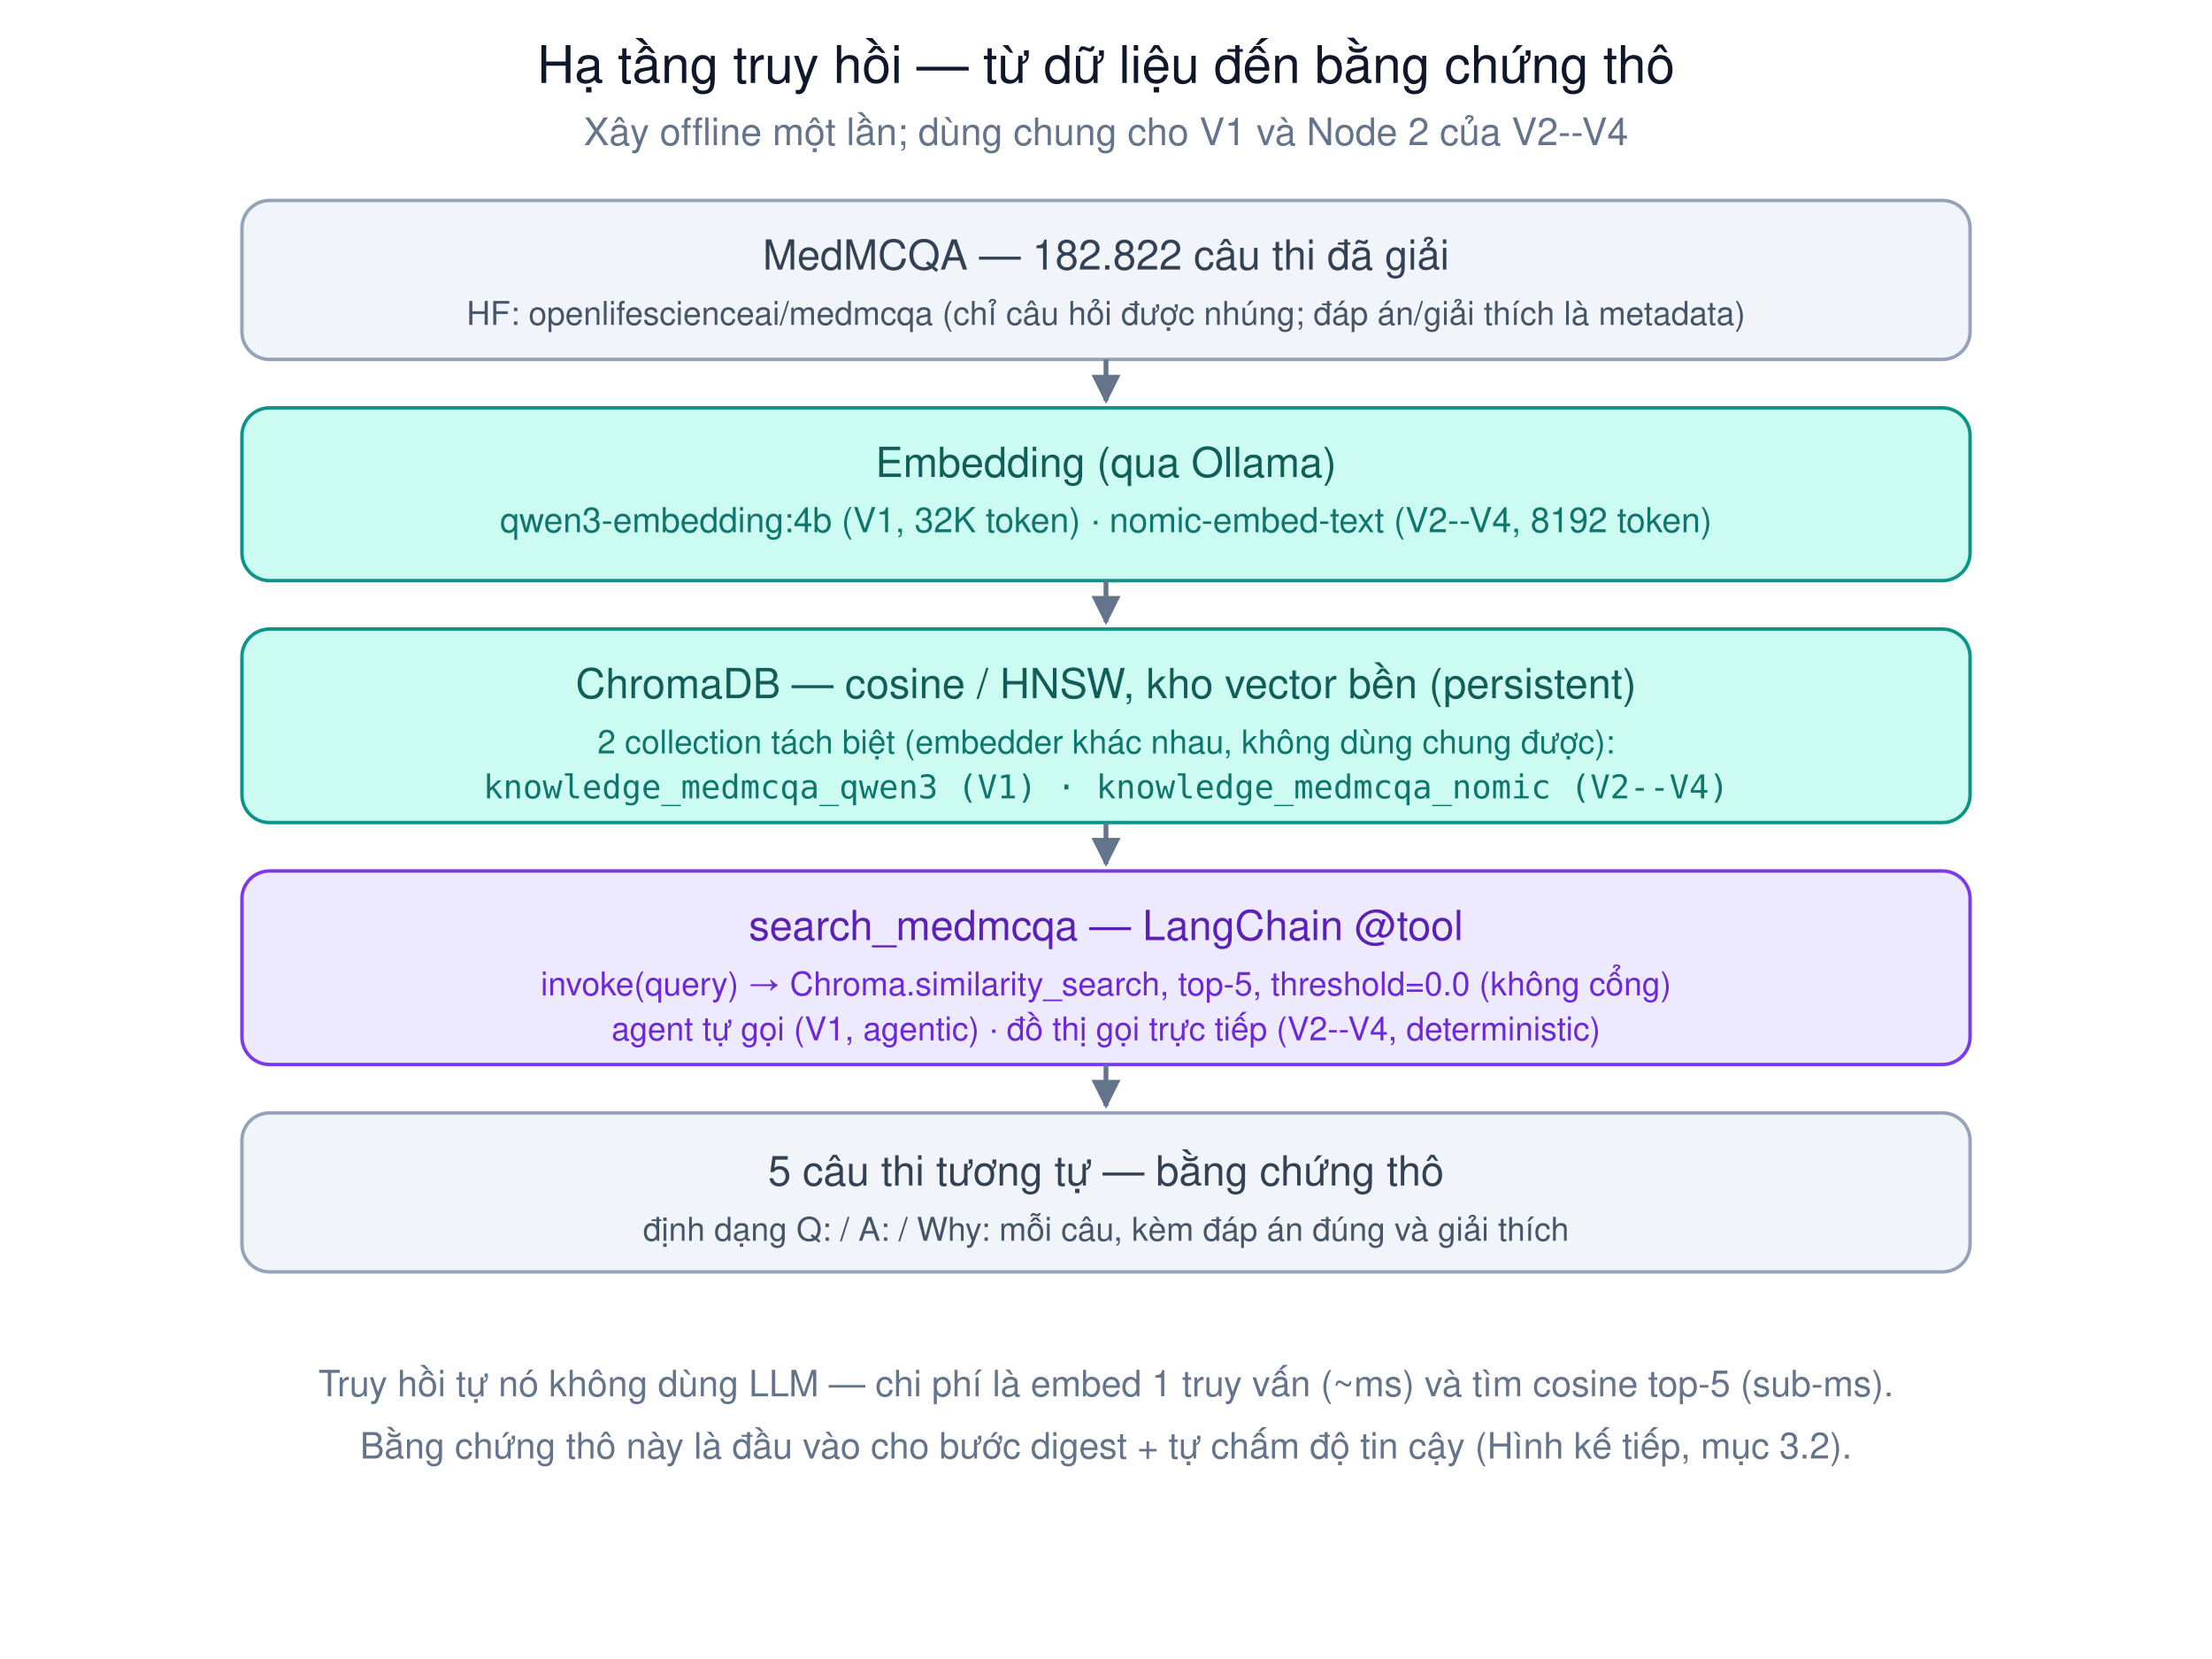
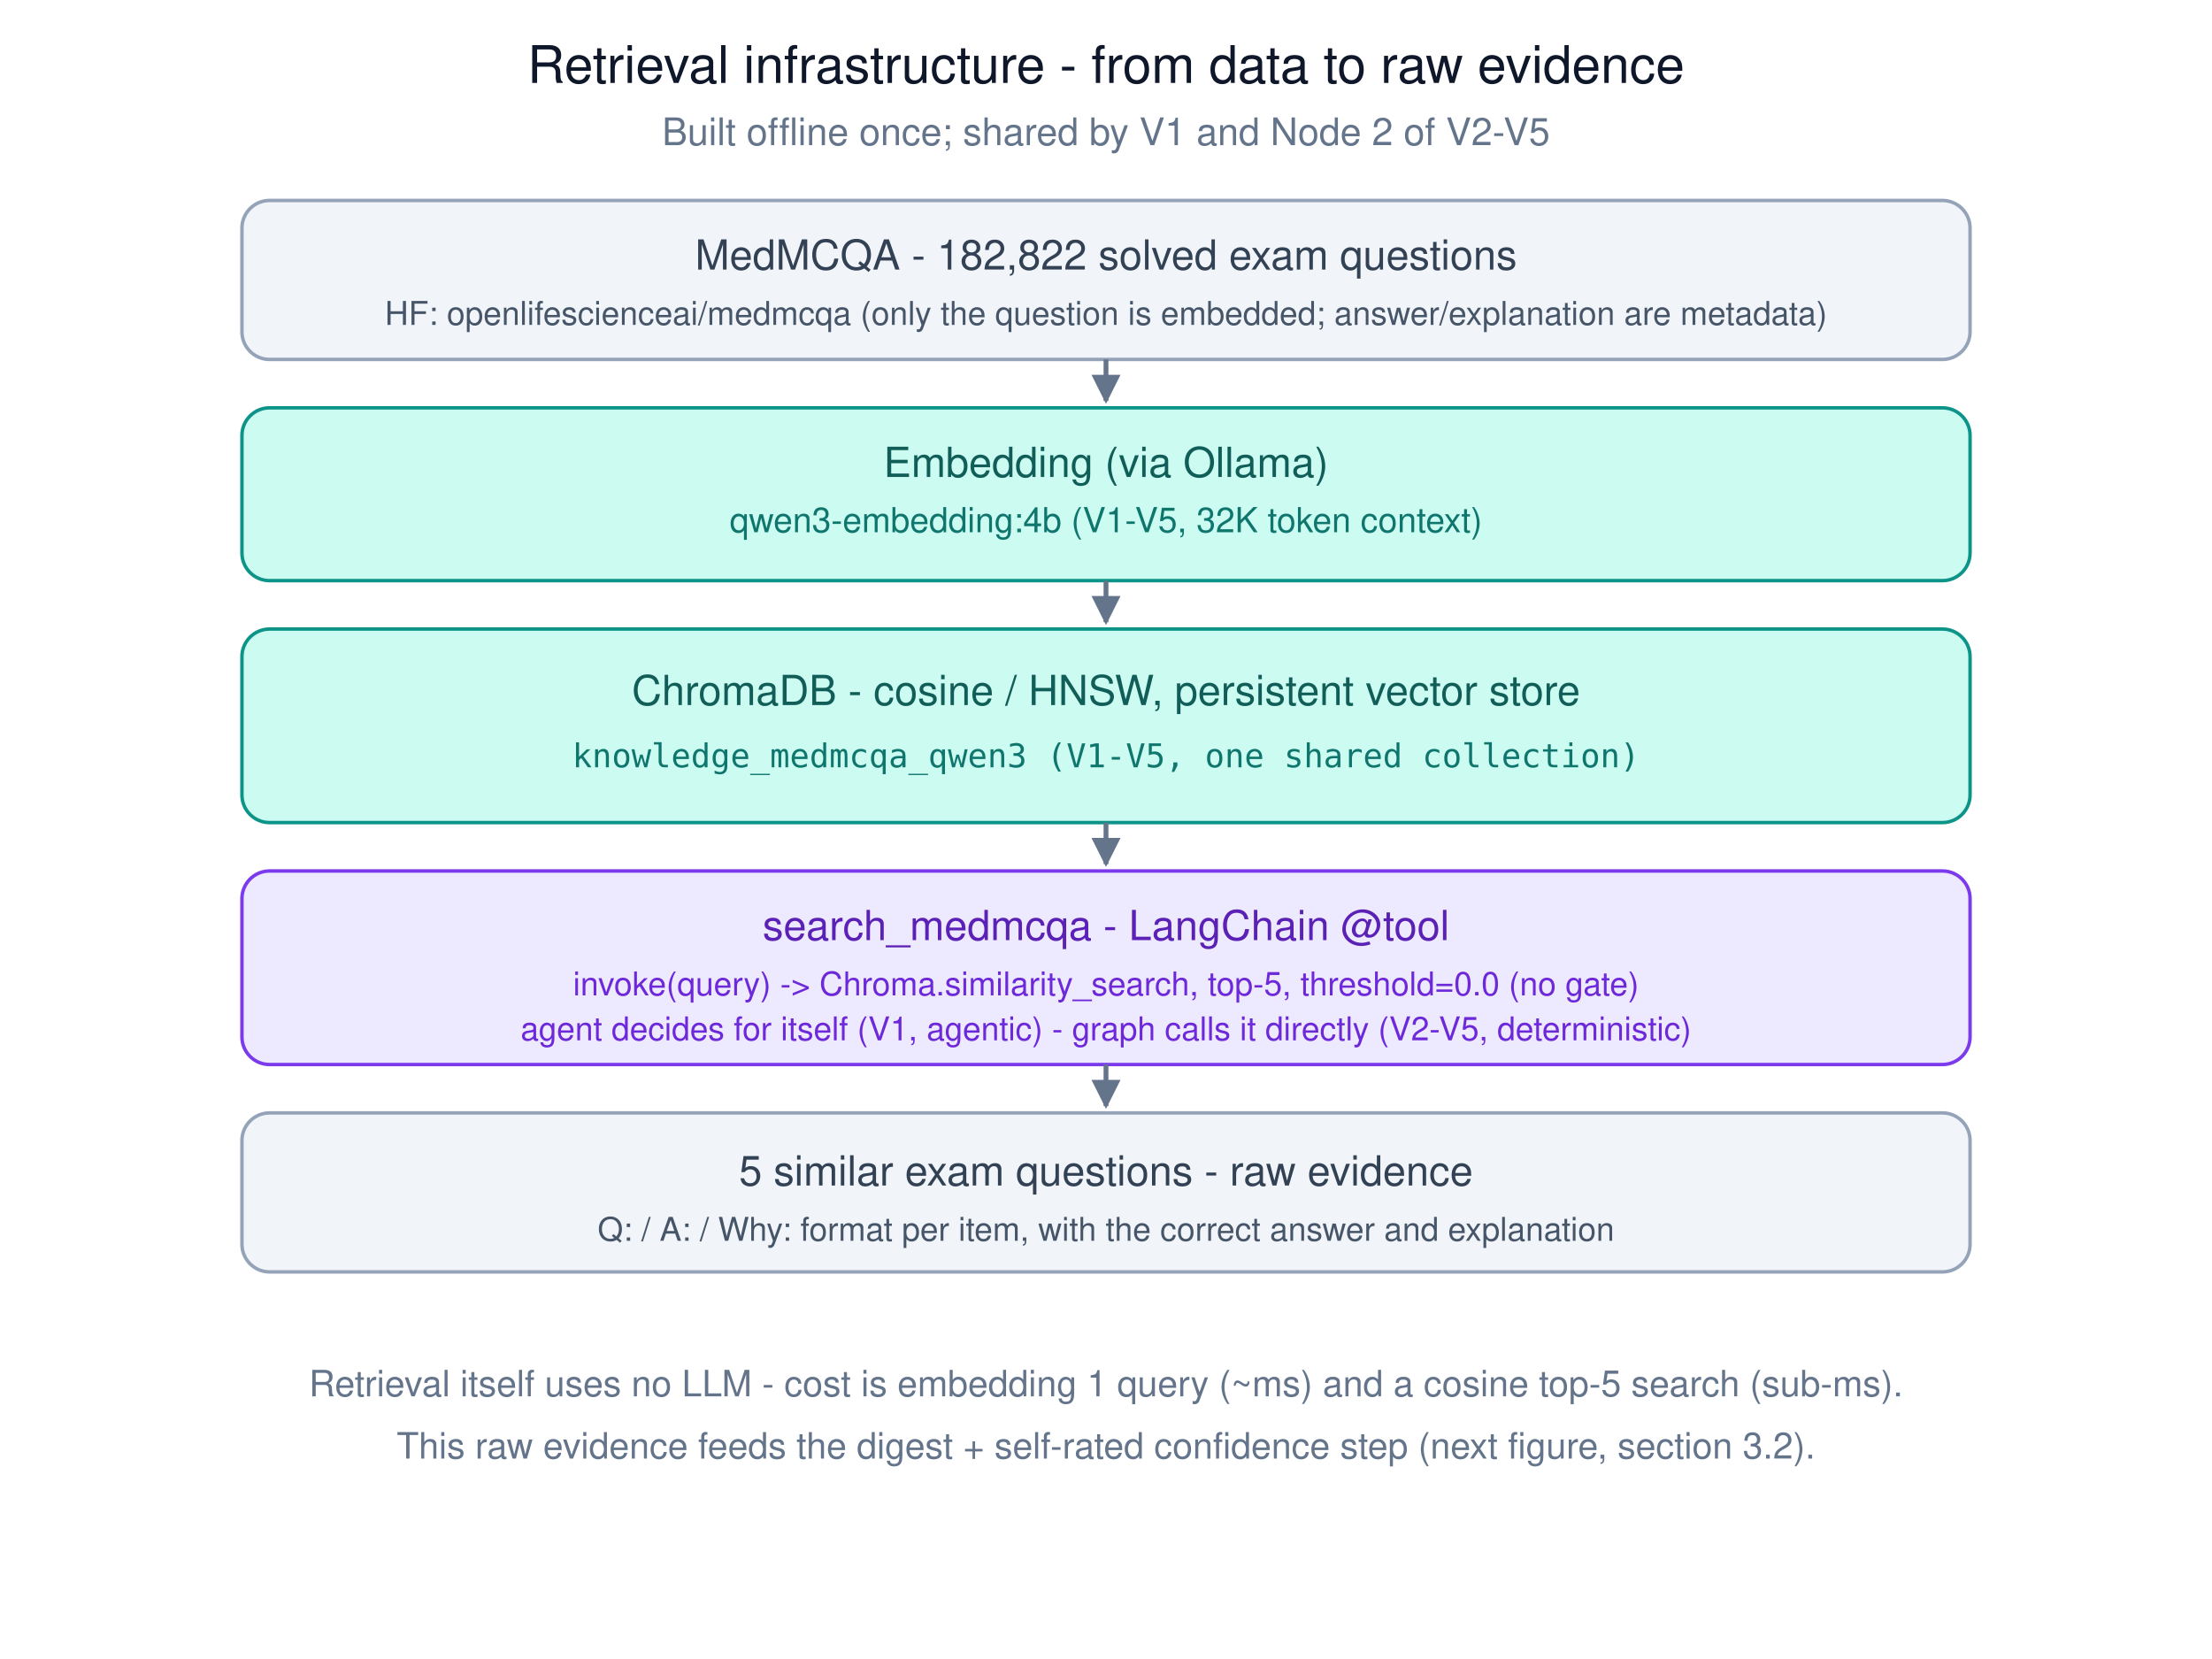
<svg xmlns="http://www.w3.org/2000/svg" width="640" height="480" viewBox="0 0 640 480" font-family="Helvetica, Arial, sans-serif">
  <defs>
    <marker id="ri" viewBox="0 0 10 10" refX="9" refY="5" markerWidth="6" markerHeight="6" orient="auto-start-reverse">
      <path d="M0,0 L10,5 L0,10 z" fill="#64748B" />
    </marker>
  </defs>
-   <text x="320" y="24" text-anchor="middle" font-size="15" font-weight="500" fill="#0F172A">Hạ tầng truy hồi — từ dữ liệu đến bằng chứng thô</text>
-   <text x="320" y="42" text-anchor="middle" font-size="11" fill="#64748B">Xây offline một lần; dùng chung cho V1 và Node 2 của V2--V4</text>
+   <text x="320" y="24" text-anchor="middle" font-size="15" font-weight="500" fill="#0F172A">Retrieval infrastructure - from data to raw evidence</text>
+   <text x="320" y="42" text-anchor="middle" font-size="11" fill="#64748B">Built offline once; shared by V1 and Node 2 of V2-V5</text>
  <rect x="70" y="58" width="500" height="46" rx="8" fill="#F1F5F9" stroke="#94A3B8" />
-   <text x="320" y="78" text-anchor="middle" font-size="12" font-weight="500" fill="#334155">MedMCQA — 182.822 câu thi đã giải</text>
-   <text x="320" y="94" text-anchor="middle" font-size="9.5" fill="#475569">HF: openlifescienceai/medmcqa (chỉ câu hỏi được nhúng; đáp án/giải thích là metadata)</text>
+   <text x="320" y="78" text-anchor="middle" font-size="12" font-weight="500" fill="#334155">MedMCQA - 182,822 solved exam questions</text>
+   <text x="320" y="94" text-anchor="middle" font-size="9.5" fill="#475569">HF: openlifescienceai/medmcqa (only the question is embedded; answer/explanation are metadata)</text>
  <line x1="320" y1="104" x2="320" y2="116" stroke="#64748B" stroke-width="1.4" marker-end="url(#ri)" />
  <rect x="70" y="118" width="500" height="50" rx="8" fill="#CCFBF1" stroke="#0D9488" />
-   <text x="320" y="138" text-anchor="middle" font-size="12" font-weight="500" fill="#115E59">Embedding (qua Ollama)</text>
-   <text x="320" y="154" text-anchor="middle" font-size="10" fill="#0F766E">qwen3-embedding:4b (V1, 32K token) · nomic-embed-text (V2--V4, 8192 token)</text>
+   <text x="320" y="138" text-anchor="middle" font-size="12" font-weight="500" fill="#115E59">Embedding (via Ollama)</text>
+   <text x="320" y="154" text-anchor="middle" font-size="10" fill="#0F766E">qwen3-embedding:4b (V1-V5, 32K token context)</text>
  <line x1="320" y1="168" x2="320" y2="180" stroke="#64748B" stroke-width="1.4" marker-end="url(#ri)" />
  <rect x="70" y="182" width="500" height="56" rx="8" fill="#CCFBF1" stroke="#0D9488" />
-   <text x="320" y="202" text-anchor="middle" font-size="12" font-weight="500" fill="#115E59">ChromaDB — cosine / HNSW, kho vector bền (persistent)</text>
-   <text x="320" y="218" text-anchor="middle" font-size="9.5" fill="#0F766E">2 collection tách biệt (embedder khác nhau, không dùng chung được):</text>
-   <text x="320" y="231" text-anchor="middle" font-size="9.5" font-family="monospace" fill="#0F766E">knowledge_medmcqa_qwen3 (V1) · knowledge_medmcqa_nomic (V2--V4)</text>
+   <text x="320" y="204" text-anchor="middle" font-size="12" font-weight="500" fill="#115E59">ChromaDB - cosine / HNSW, persistent vector store</text>
+   <text x="320" y="222" text-anchor="middle" font-size="9.5" font-family="monospace" fill="#0F766E">knowledge_medmcqa_qwen3 (V1-V5, one shared collection)</text>
  <line x1="320" y1="238" x2="320" y2="250" stroke="#64748B" stroke-width="1.4" marker-end="url(#ri)" />
  <rect x="70" y="252" width="500" height="56" rx="8" fill="#EDE9FE" stroke="#7C3AED" />
-   <text x="320" y="272" text-anchor="middle" font-size="12" font-weight="500" fill="#5B21B6">search_medmcqa — LangChain @tool</text>
-   <text x="320" y="288" text-anchor="middle" font-size="9.5" fill="#6D28D9">invoke(query) → Chroma.similarity_search, top-5, threshold=0.0 (không cổng)</text>
-   <text x="320" y="301" text-anchor="middle" font-size="9.5" fill="#6D28D9">agent tự gọi (V1, agentic) · đồ thị gọi trực tiếp (V2--V4, deterministic)</text>
+   <text x="320" y="272" text-anchor="middle" font-size="12" font-weight="500" fill="#5B21B6">search_medmcqa - LangChain @tool</text>
+   <text x="320" y="288" text-anchor="middle" font-size="9.5" fill="#6D28D9">invoke(query) -&gt; Chroma.similarity_search, top-5, threshold=0.0 (no gate)</text>
+   <text x="320" y="301" text-anchor="middle" font-size="9.5" fill="#6D28D9">agent decides for itself (V1, agentic) - graph calls it directly (V2-V5, deterministic)</text>
  <line x1="320" y1="308" x2="320" y2="320" stroke="#64748B" stroke-width="1.4" marker-end="url(#ri)" />
  <rect x="70" y="322" width="500" height="46" rx="8" fill="#F1F5F9" stroke="#94A3B8" />
-   <text x="320" y="343" text-anchor="middle" font-size="12" font-weight="500" fill="#334155">5 câu thi tương tự — bằng chứng thô</text>
-   <text x="320" y="359" text-anchor="middle" font-size="9.5" fill="#475569">định dạng Q: / A: / Why: mỗi câu, kèm đáp án đúng và giải thích</text>
-   <text x="320" y="404" text-anchor="middle" font-size="10.5" fill="#64748B">Truy hồi tự nó không dùng LLM — chi phí là embed 1 truy vấn (~ms) và tìm cosine top-5 (sub-ms).</text>
-   <text x="320" y="422" text-anchor="middle" font-size="10.5" fill="#64748B">Bằng chứng thô này là đầu vào cho bước digest + tự chấm độ tin cậy (Hình kế tiếp, mục 3.2).</text>
+   <text x="320" y="343" text-anchor="middle" font-size="12" font-weight="500" fill="#334155">5 similar exam questions - raw evidence</text>
+   <text x="320" y="359" text-anchor="middle" font-size="9.5" fill="#475569">Q: / A: / Why: format per item, with the correct answer and explanation</text>
+   <text x="320" y="404" text-anchor="middle" font-size="10.5" fill="#64748B">Retrieval itself uses no LLM - cost is embedding 1 query (~ms) and a cosine top-5 search (sub-ms).</text>
+   <text x="320" y="422" text-anchor="middle" font-size="10.5" fill="#64748B">This raw evidence feeds the digest + self-rated confidence step (next figure, section 3.2).</text>
</svg>
